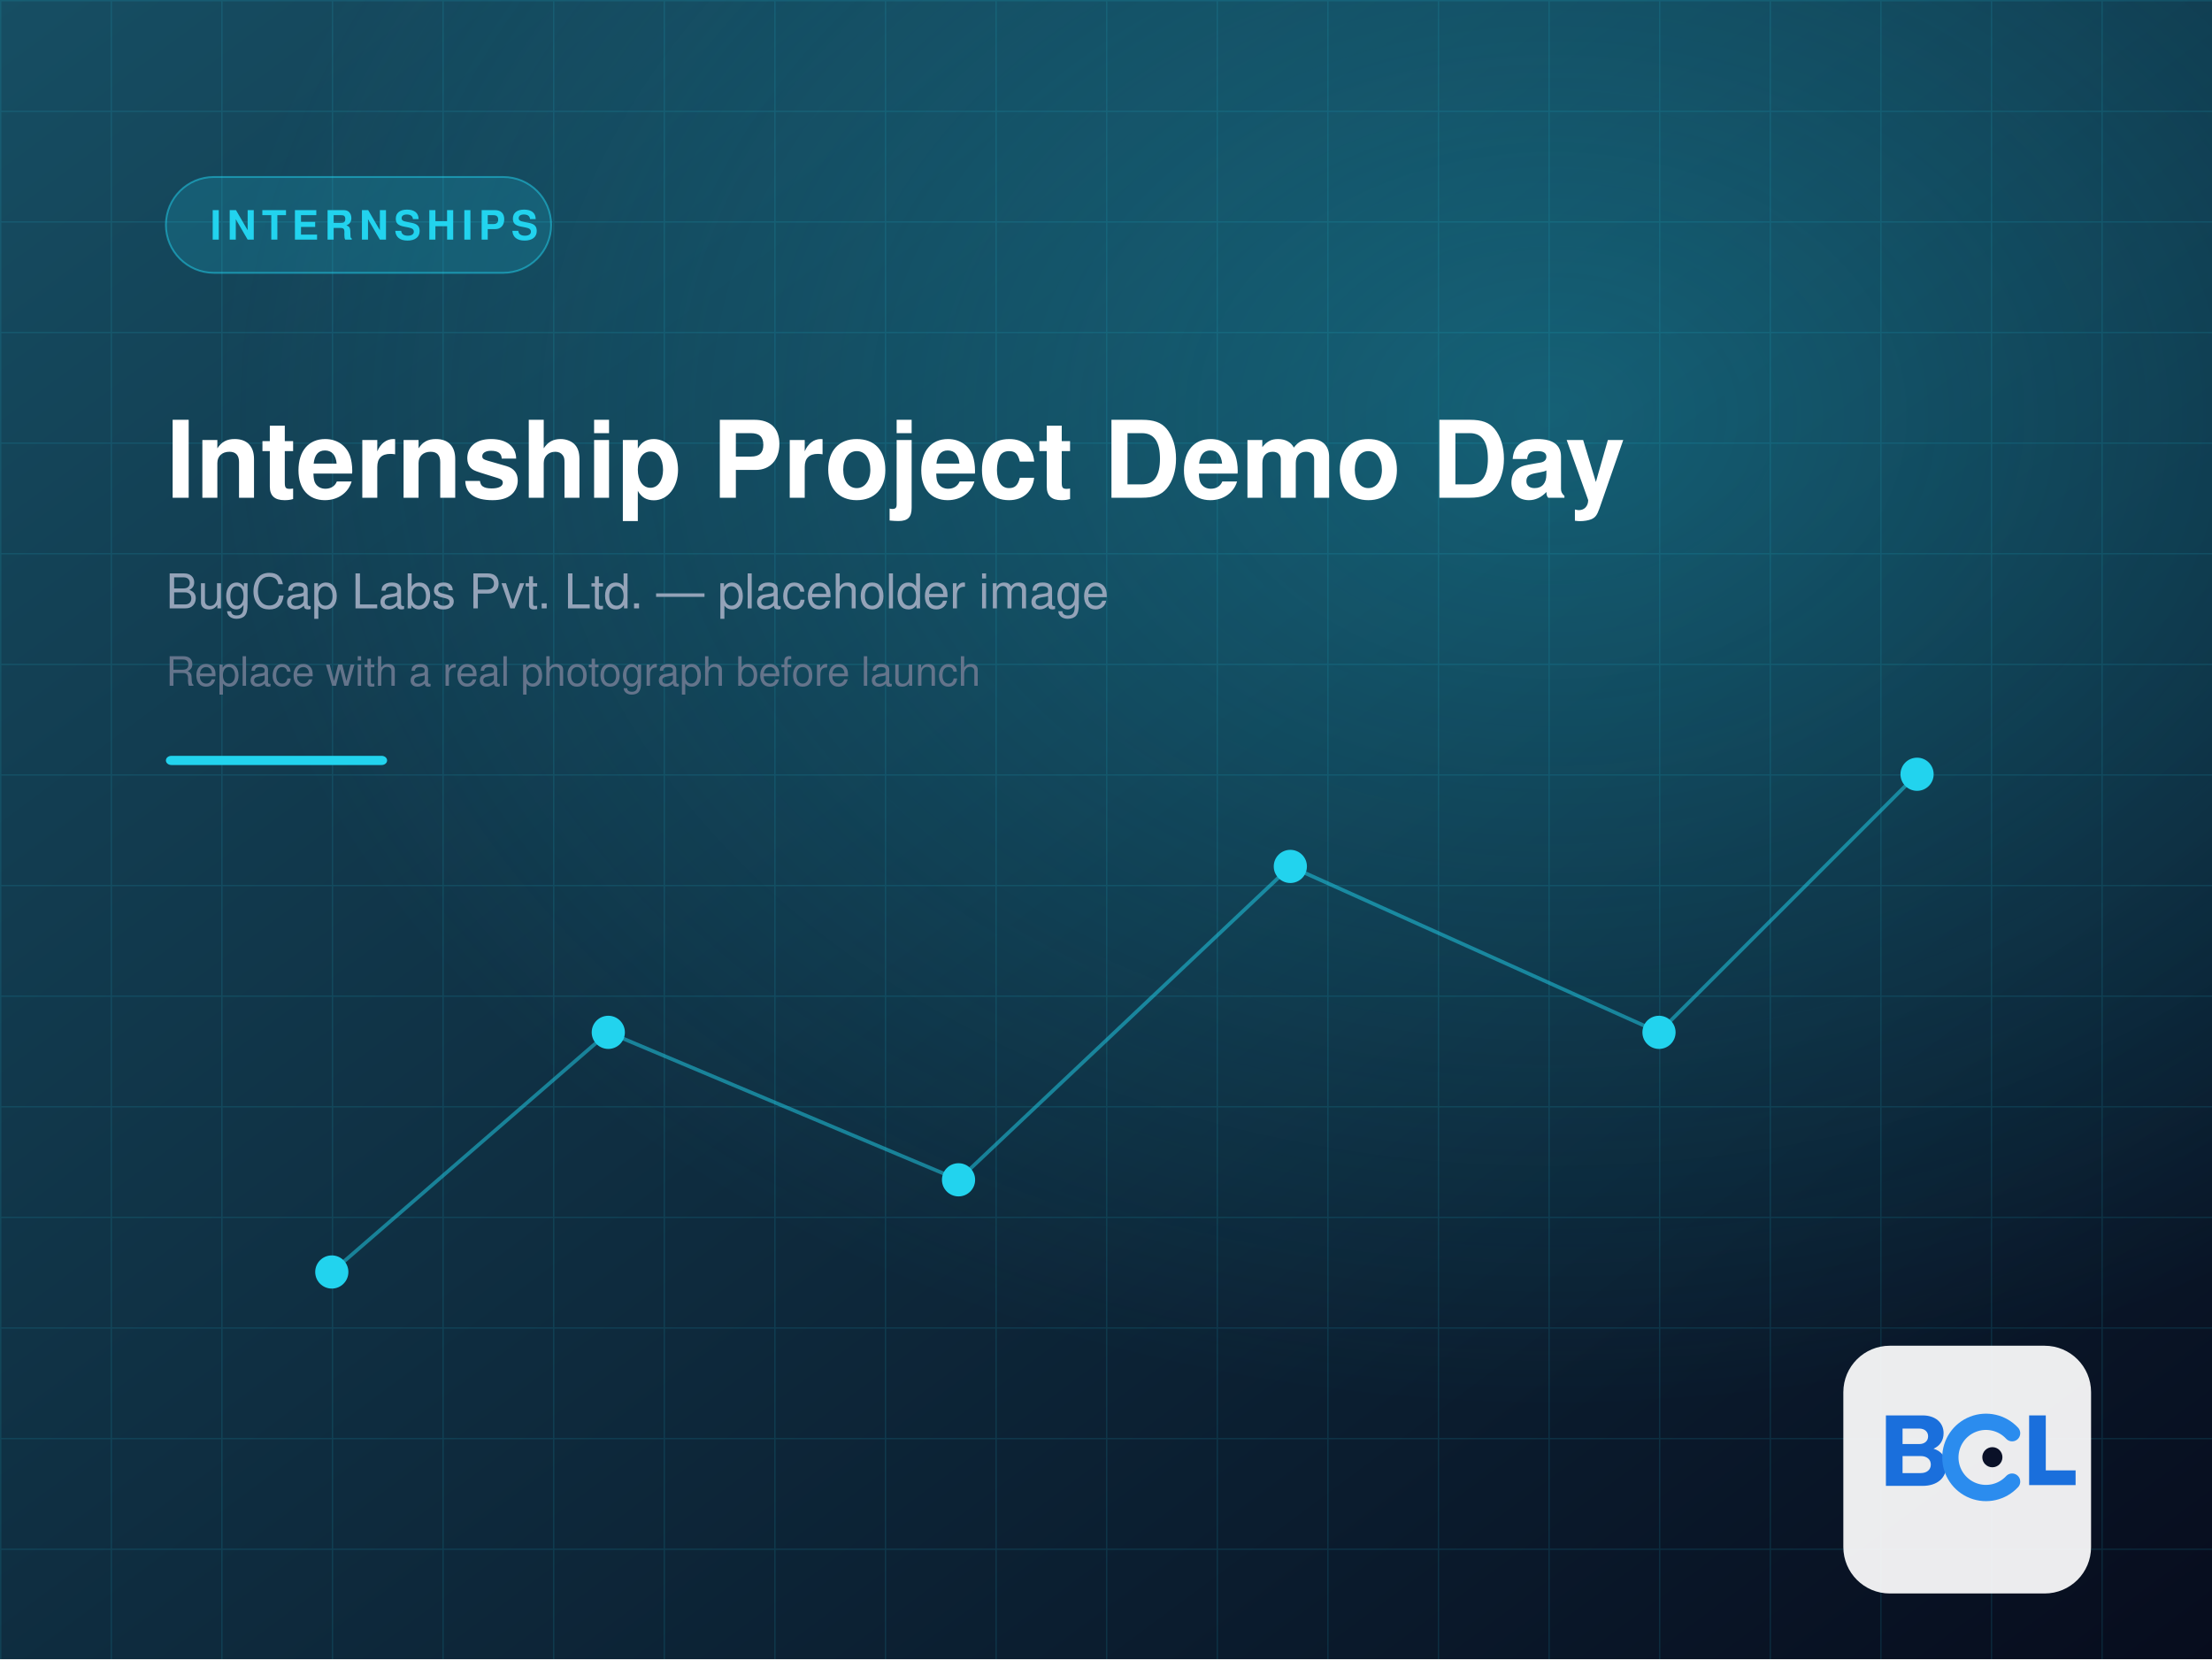
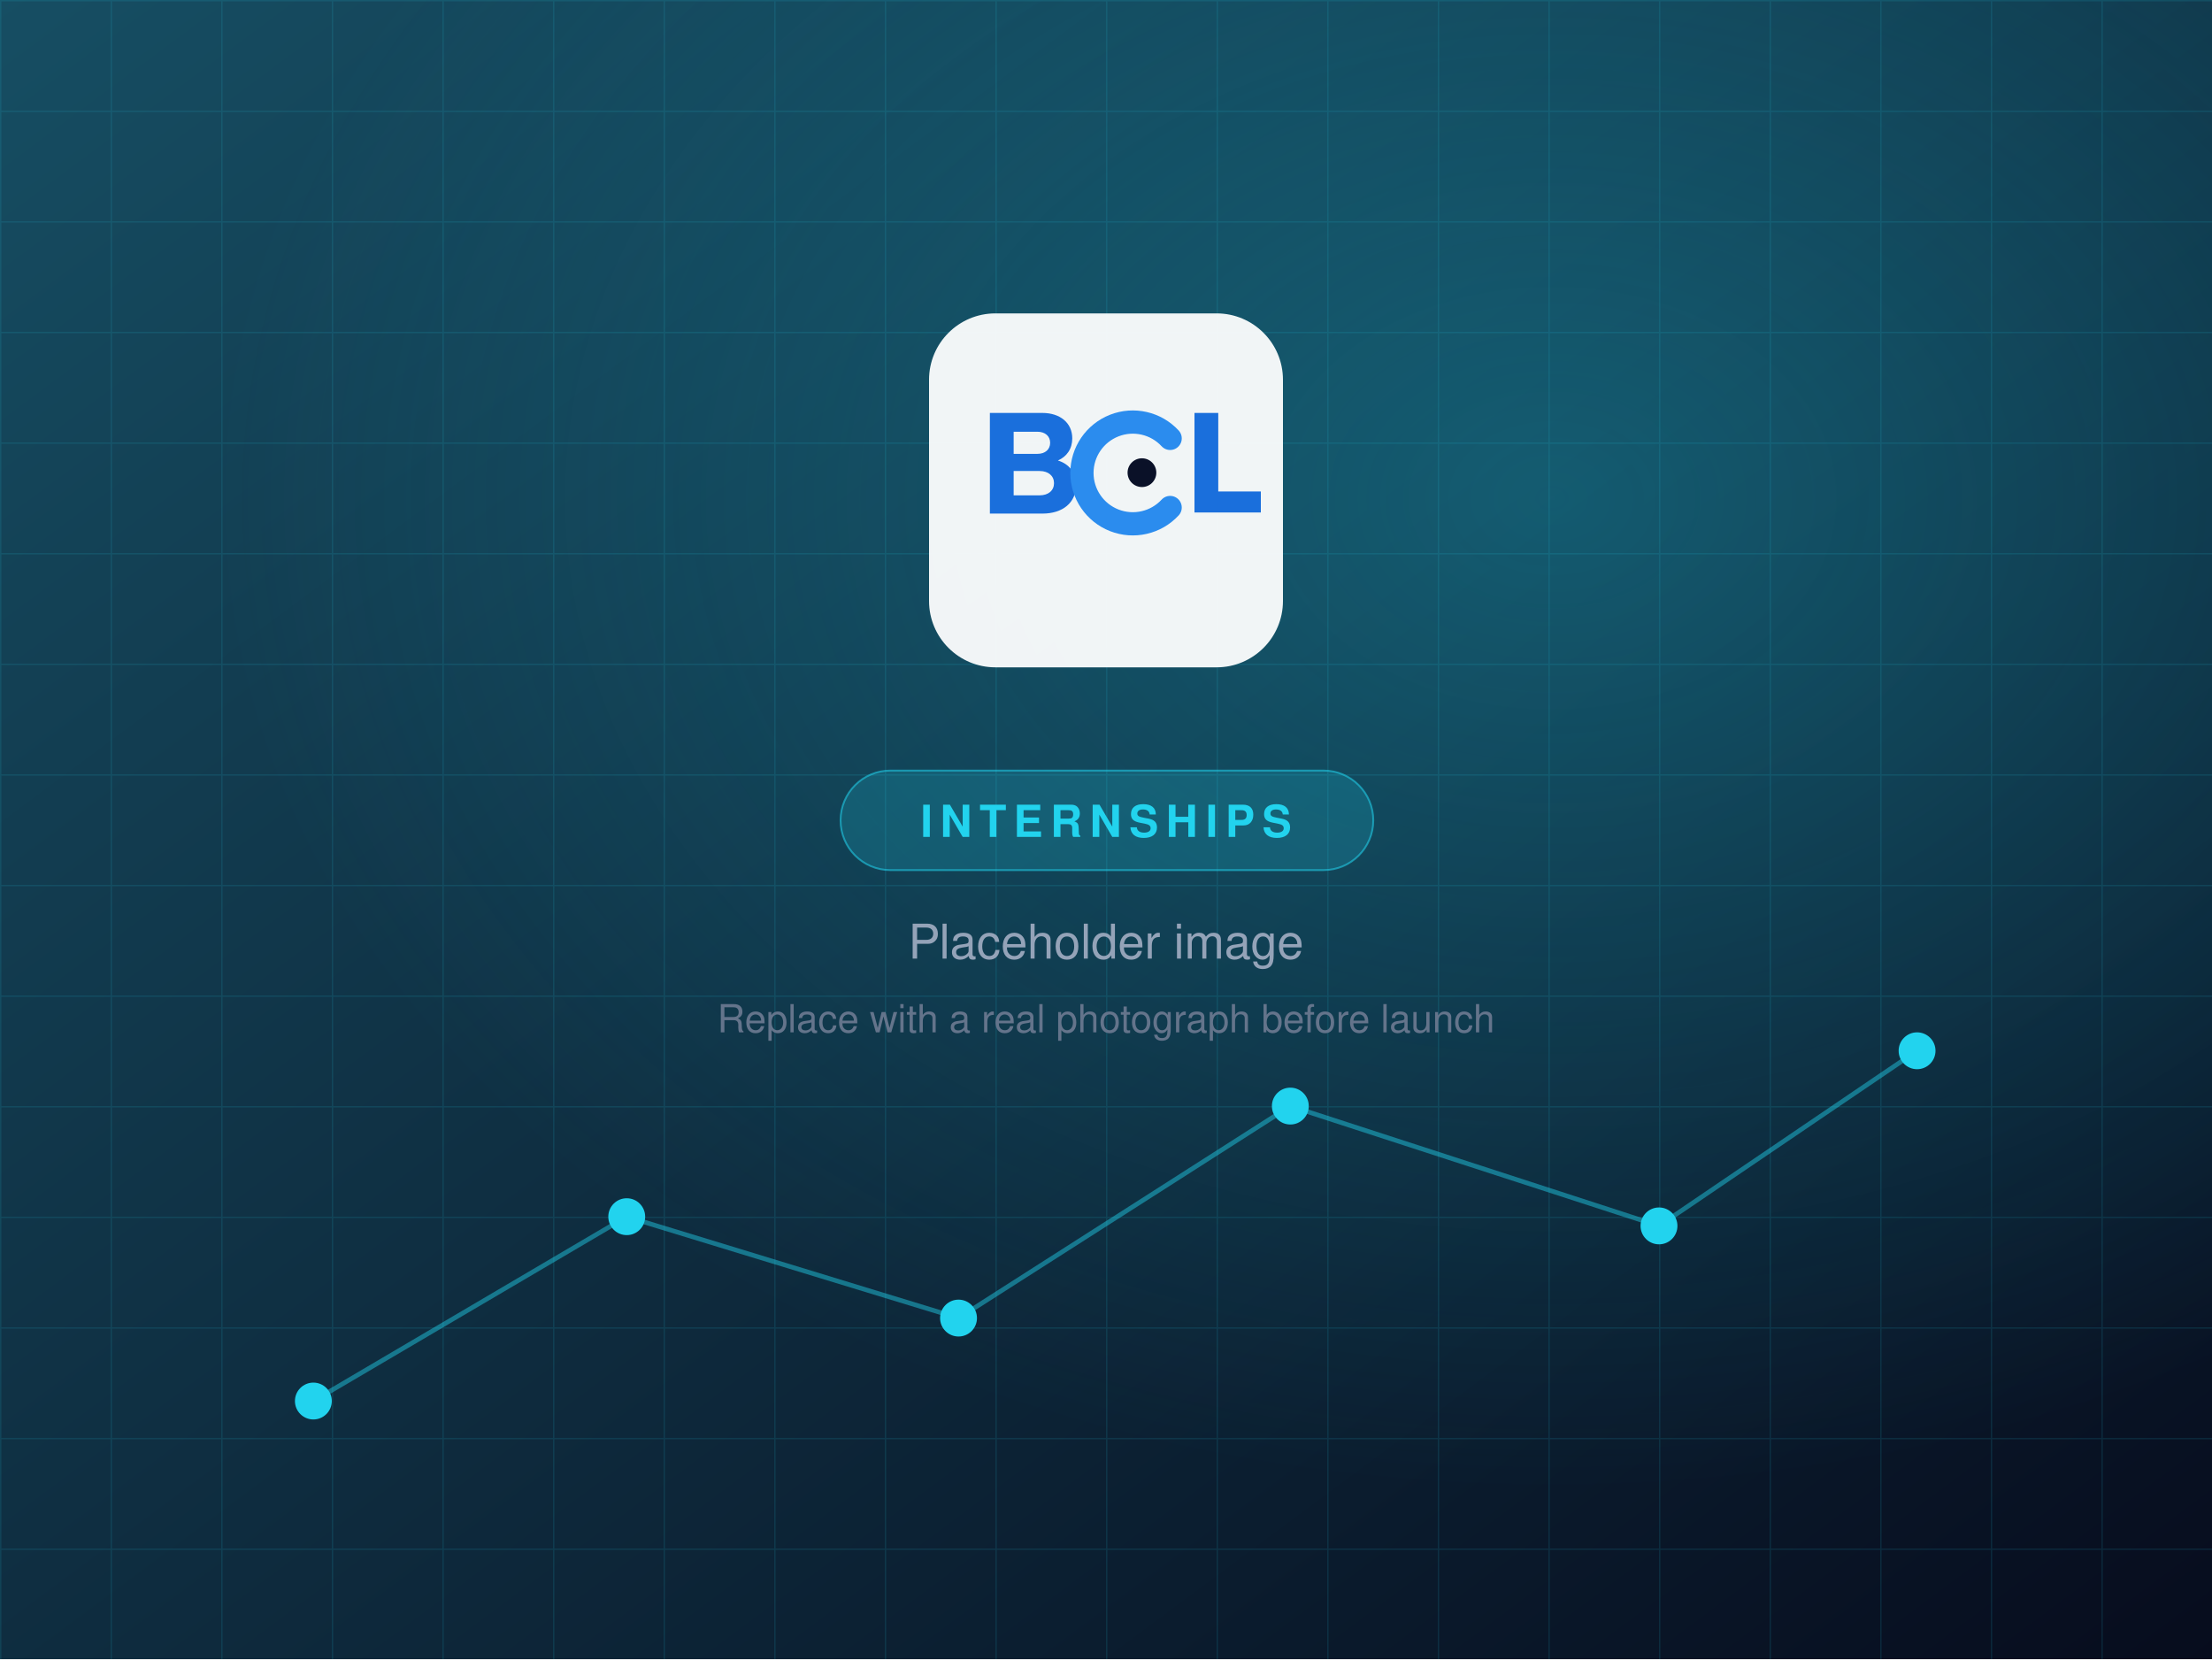
- <svg xmlns="http://www.w3.org/2000/svg" width="1200" height="900" viewBox="0 0 1200 900" role="img" aria-label="Internship Project Demo Day — placeholder image">
+ <svg xmlns="http://www.w3.org/2000/svg" width="1200" height="900" viewBox="0 0 1200 900" role="img" aria-label="Internships placeholder image">
  <defs>
    <linearGradient id="bg3" x1="0" y1="0" x2="1" y2="1">
      <stop offset="0%" stop-color="#164e63" />
      <stop offset="100%" stop-color="#070c1d" />
    </linearGradient>
    <pattern id="grid3" width="60" height="60" patternUnits="userSpaceOnUse">
      <path d="M60 0H0V60" fill="none" stroke="#22d3ee" stroke-opacity="0.12" stroke-width="1.5" />
    </pattern>
-     <radialGradient id="glow3" cx="0.7" cy="0.25" r="0.6">
-       <stop offset="0%" stop-color="#22d3ee" stop-opacity="0.3" />
+     <radialGradient id="glow3" cx="0.7" cy="0.3" r="0.6">
+       <stop offset="0%" stop-color="#22d3ee" stop-opacity="0.28" />
      <stop offset="100%" stop-color="#22d3ee" stop-opacity="0" />
    </radialGradient>
  </defs>
  <rect width="1200" height="900" fill="url(#bg3)" />
  <rect width="1200" height="900" fill="url(#grid3)" />
  <rect width="1200" height="900" fill="url(#glow3)" />
-   <g opacity="0.5" stroke="#22d3ee" stroke-width="2" fill="none">
-     <path d="M180 690 L330 560 L520 640 L700 470 L900 560 L1040 420" />
+   <g opacity="0.45" stroke="#22d3ee" stroke-width="2.5" fill="none">
+     <path d="M170 760 L340 660 L520 715 L700 600 L900 665 L1040 570" />
  </g>
  <g fill="#22d3ee">
-     <circle cx="180" cy="690" r="9" />
-     <circle cx="330" cy="560" r="9" />
-     <circle cx="520" cy="640" r="9" />
-     <circle cx="700" cy="470" r="9" />
-     <circle cx="900" cy="560" r="9" />
-     <circle cx="1040" cy="420" r="9" />
+     <circle cx="170" cy="760" r="10" />
+     <circle cx="340" cy="660" r="10" />
+     <circle cx="520" cy="715" r="10" />
+     <circle cx="700" cy="600" r="10" />
+     <circle cx="900" cy="665" r="10" />
+     <circle cx="1040" cy="570" r="10" />
  </g>
-   <rect x="90" y="96" width="209" height="52" rx="26" fill="#22d3ee" fill-opacity="0.16" stroke="#22d3ee" stroke-opacity="0.5" />
-   <text x="114" y="130" font-family="Segoe UI, Helvetica, Arial, sans-serif" font-size="22" font-weight="600" letter-spacing="3" fill="#22d3ee">INTERNSHIPS</text>
-   <text x="90" y="270" font-family="Poppins, Segoe UI, Helvetica, Arial, sans-serif" font-size="58" font-weight="700" fill="#ffffff">Internship Project Demo Day</text>
-   <text x="90" y="330" font-family="Segoe UI, Helvetica, Arial, sans-serif" font-size="26" fill="#94a3b8">BugCap Labs Pvt. Ltd. — placeholder image</text>
-   <text x="90" y="372" font-family="Segoe UI, Helvetica, Arial, sans-serif" font-size="22" fill="#64748b">Replace with a real photograph before launch</text>
-   <rect x="90" y="410" width="120" height="5" rx="3" fill="#22d3ee" />
-   <g transform="translate(1000 730) scale(2.1)">
-     <rect width="64" height="64" rx="12" fill="#ffffff" fill-opacity="0.92" />
+   <g transform="translate(504 170) scale(3)">
+     <rect width="64" height="64" rx="12" fill="#ffffff" fill-opacity="0.94" />
    <path d="M11 18h9.5c3.2 0 5.4 1.8 5.4 4.6 0 1.9-1 3.3-2.6 4 2 .6 3.3 2.2 3.3 4.4 0 3.2-2.4 5.2-6.1 5.2H11V18Zm4.3 3.4v4h4.3c1.4 0 2.3-.8 2.3-2s-.9-2-2.3-2h-4.3Zm0 7.1v4.4h4.7c1.6 0 2.6-.9 2.6-2.2 0-1.3-1-2.2-2.6-2.2h-4.7Z" fill="#1a6fdc" />
    <path d="M43.6 22.6a9.2 9.2 0 1 0 0 12.5" stroke="#2b8cee" stroke-width="4.2" stroke-linecap="round" fill="none" />
    <path d="M48 18h4.3v14.2H60V36H48V18Z" fill="#1a6fdc" />
    <circle cx="38.5" cy="28.8" r="2.6" fill="#0a1128" />
  </g>
+   <rect x="456" y="418" width="289" height="54" rx="27" fill="#22d3ee" fill-opacity="0.18" stroke="#22d3ee" stroke-opacity="0.55" />
+   <text x="600" y="454" text-anchor="middle" font-family="Segoe UI, Helvetica, Arial, sans-serif" font-size="24" font-weight="600" letter-spacing="4" fill="#22d3ee">INTERNSHIPS</text>
+   <text x="600" y="520" text-anchor="middle" font-family="Segoe UI, Helvetica, Arial, sans-serif" font-size="26" fill="#94a3b8">Placeholder image</text>
+   <text x="600" y="560" text-anchor="middle" font-family="Segoe UI, Helvetica, Arial, sans-serif" font-size="21" fill="#64748b">Replace with a real photograph before launch</text>
</svg>
